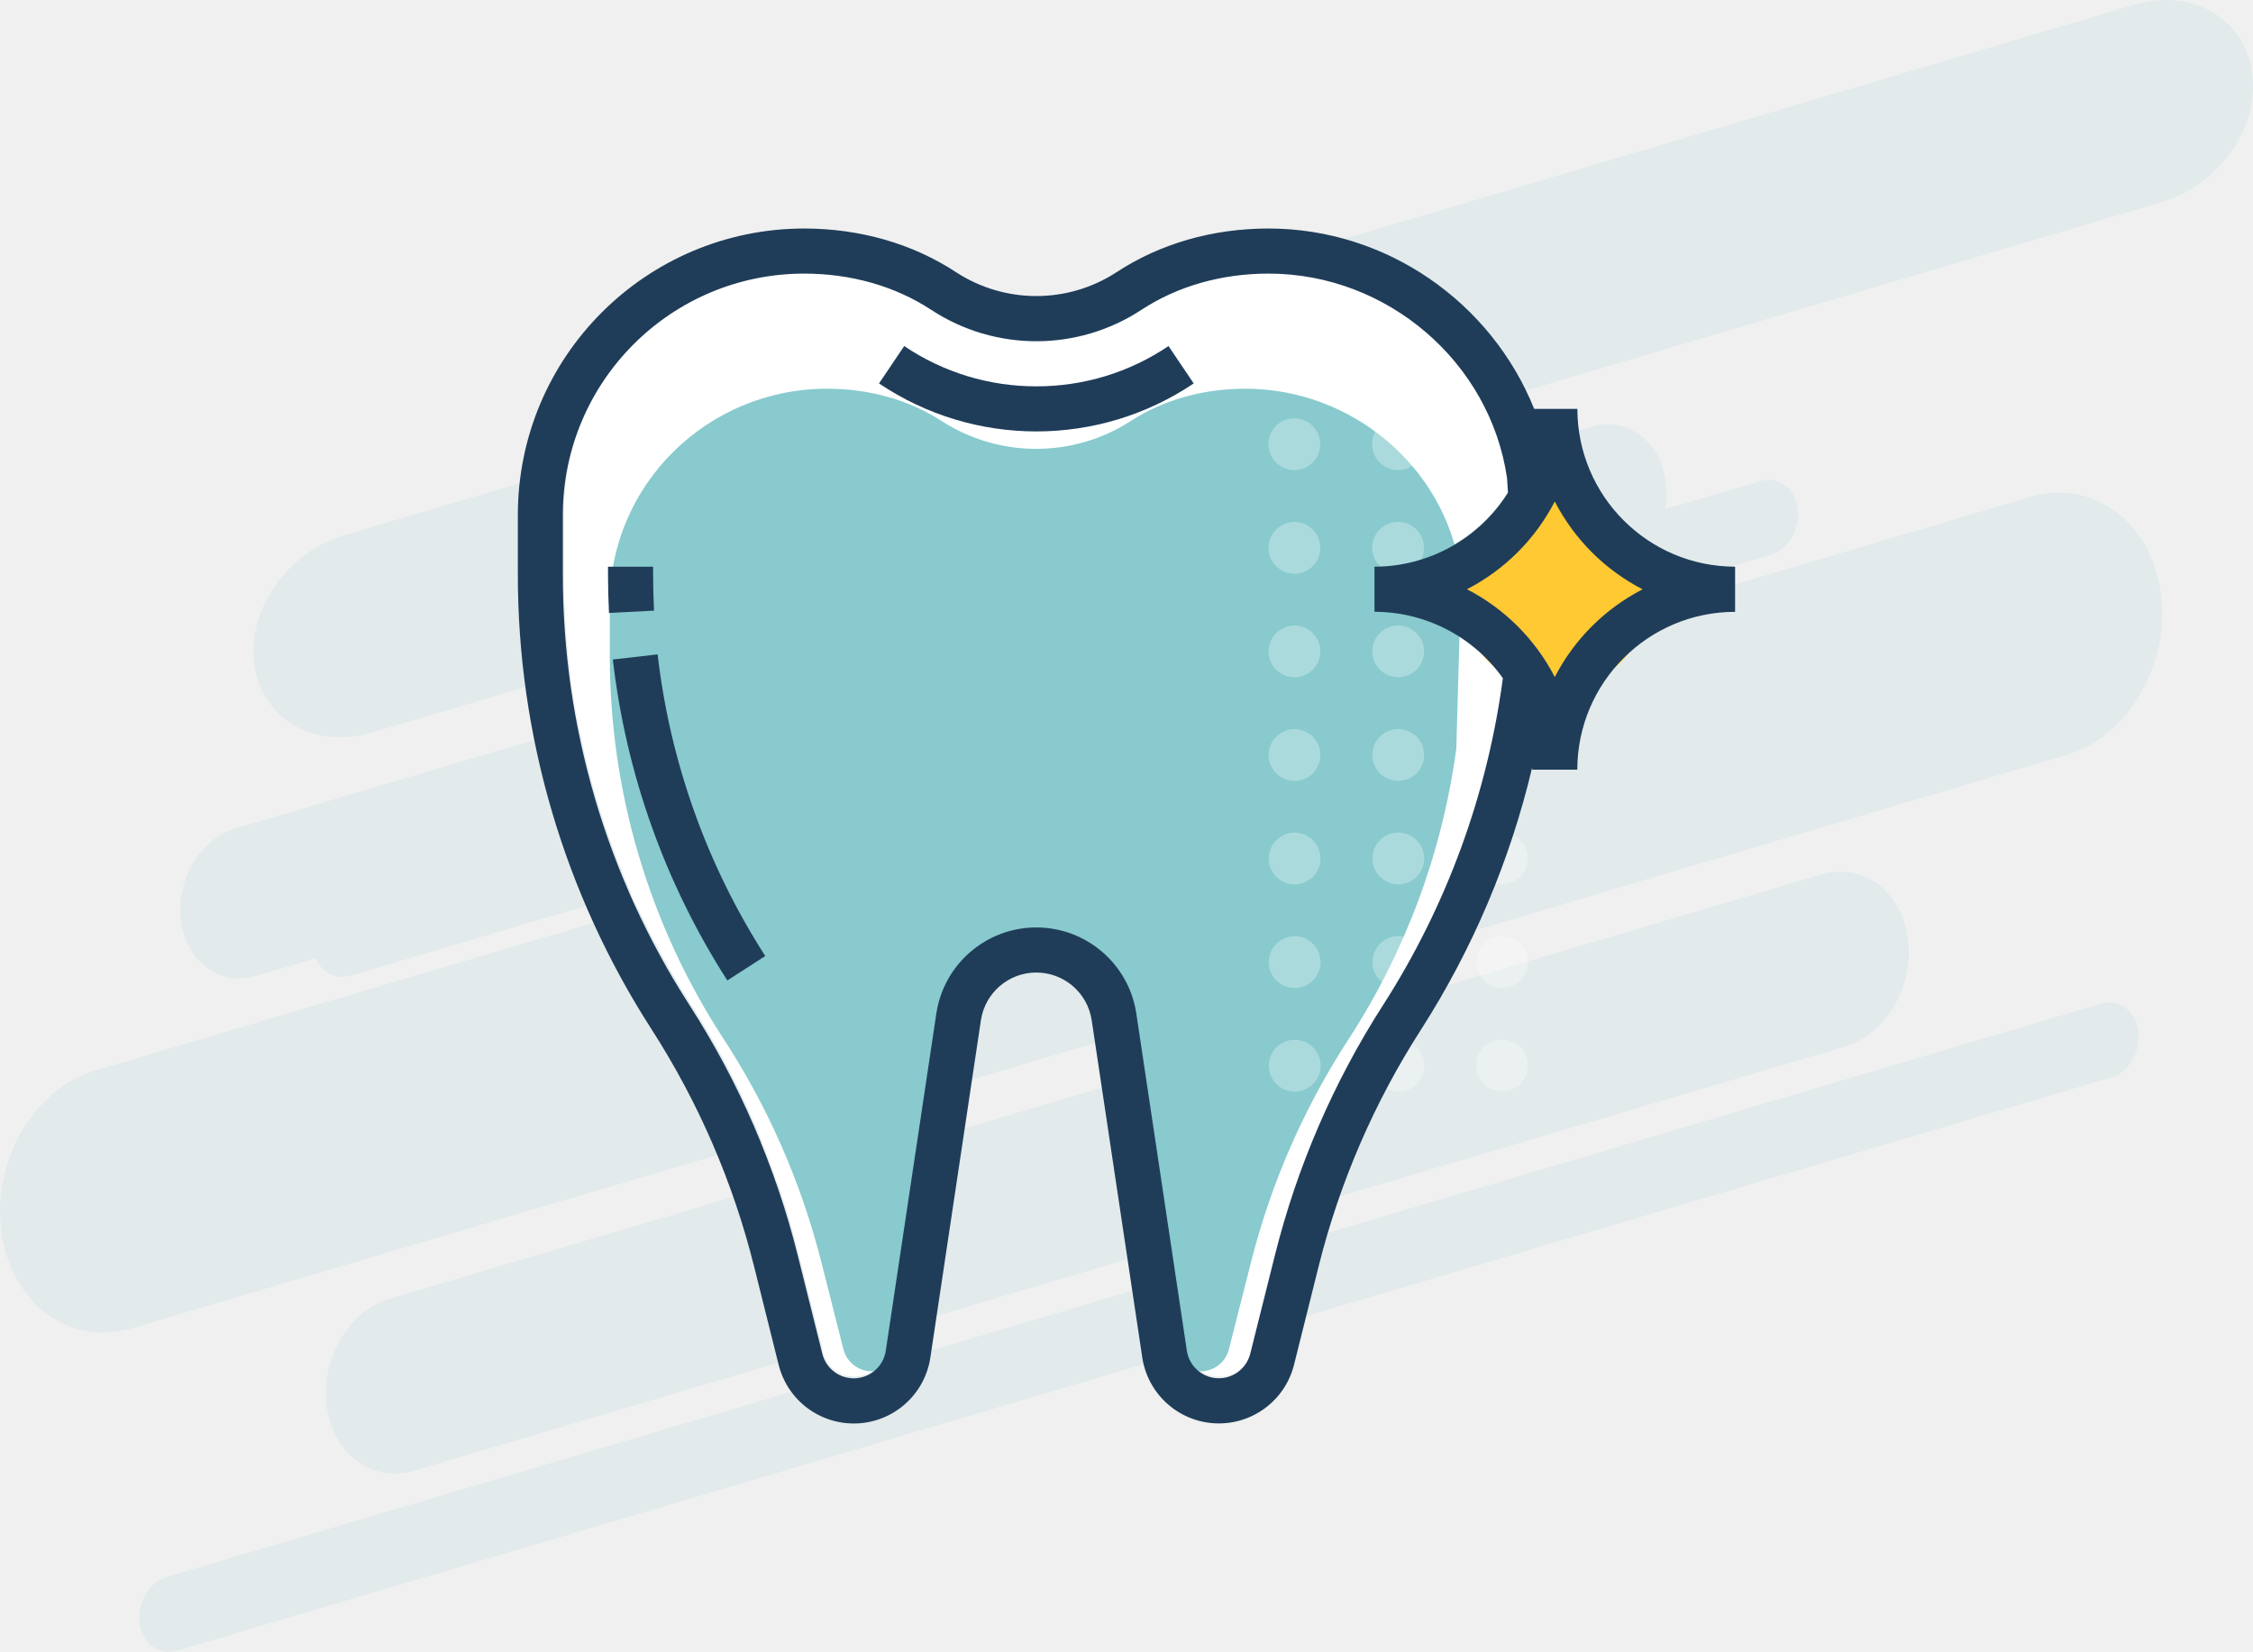
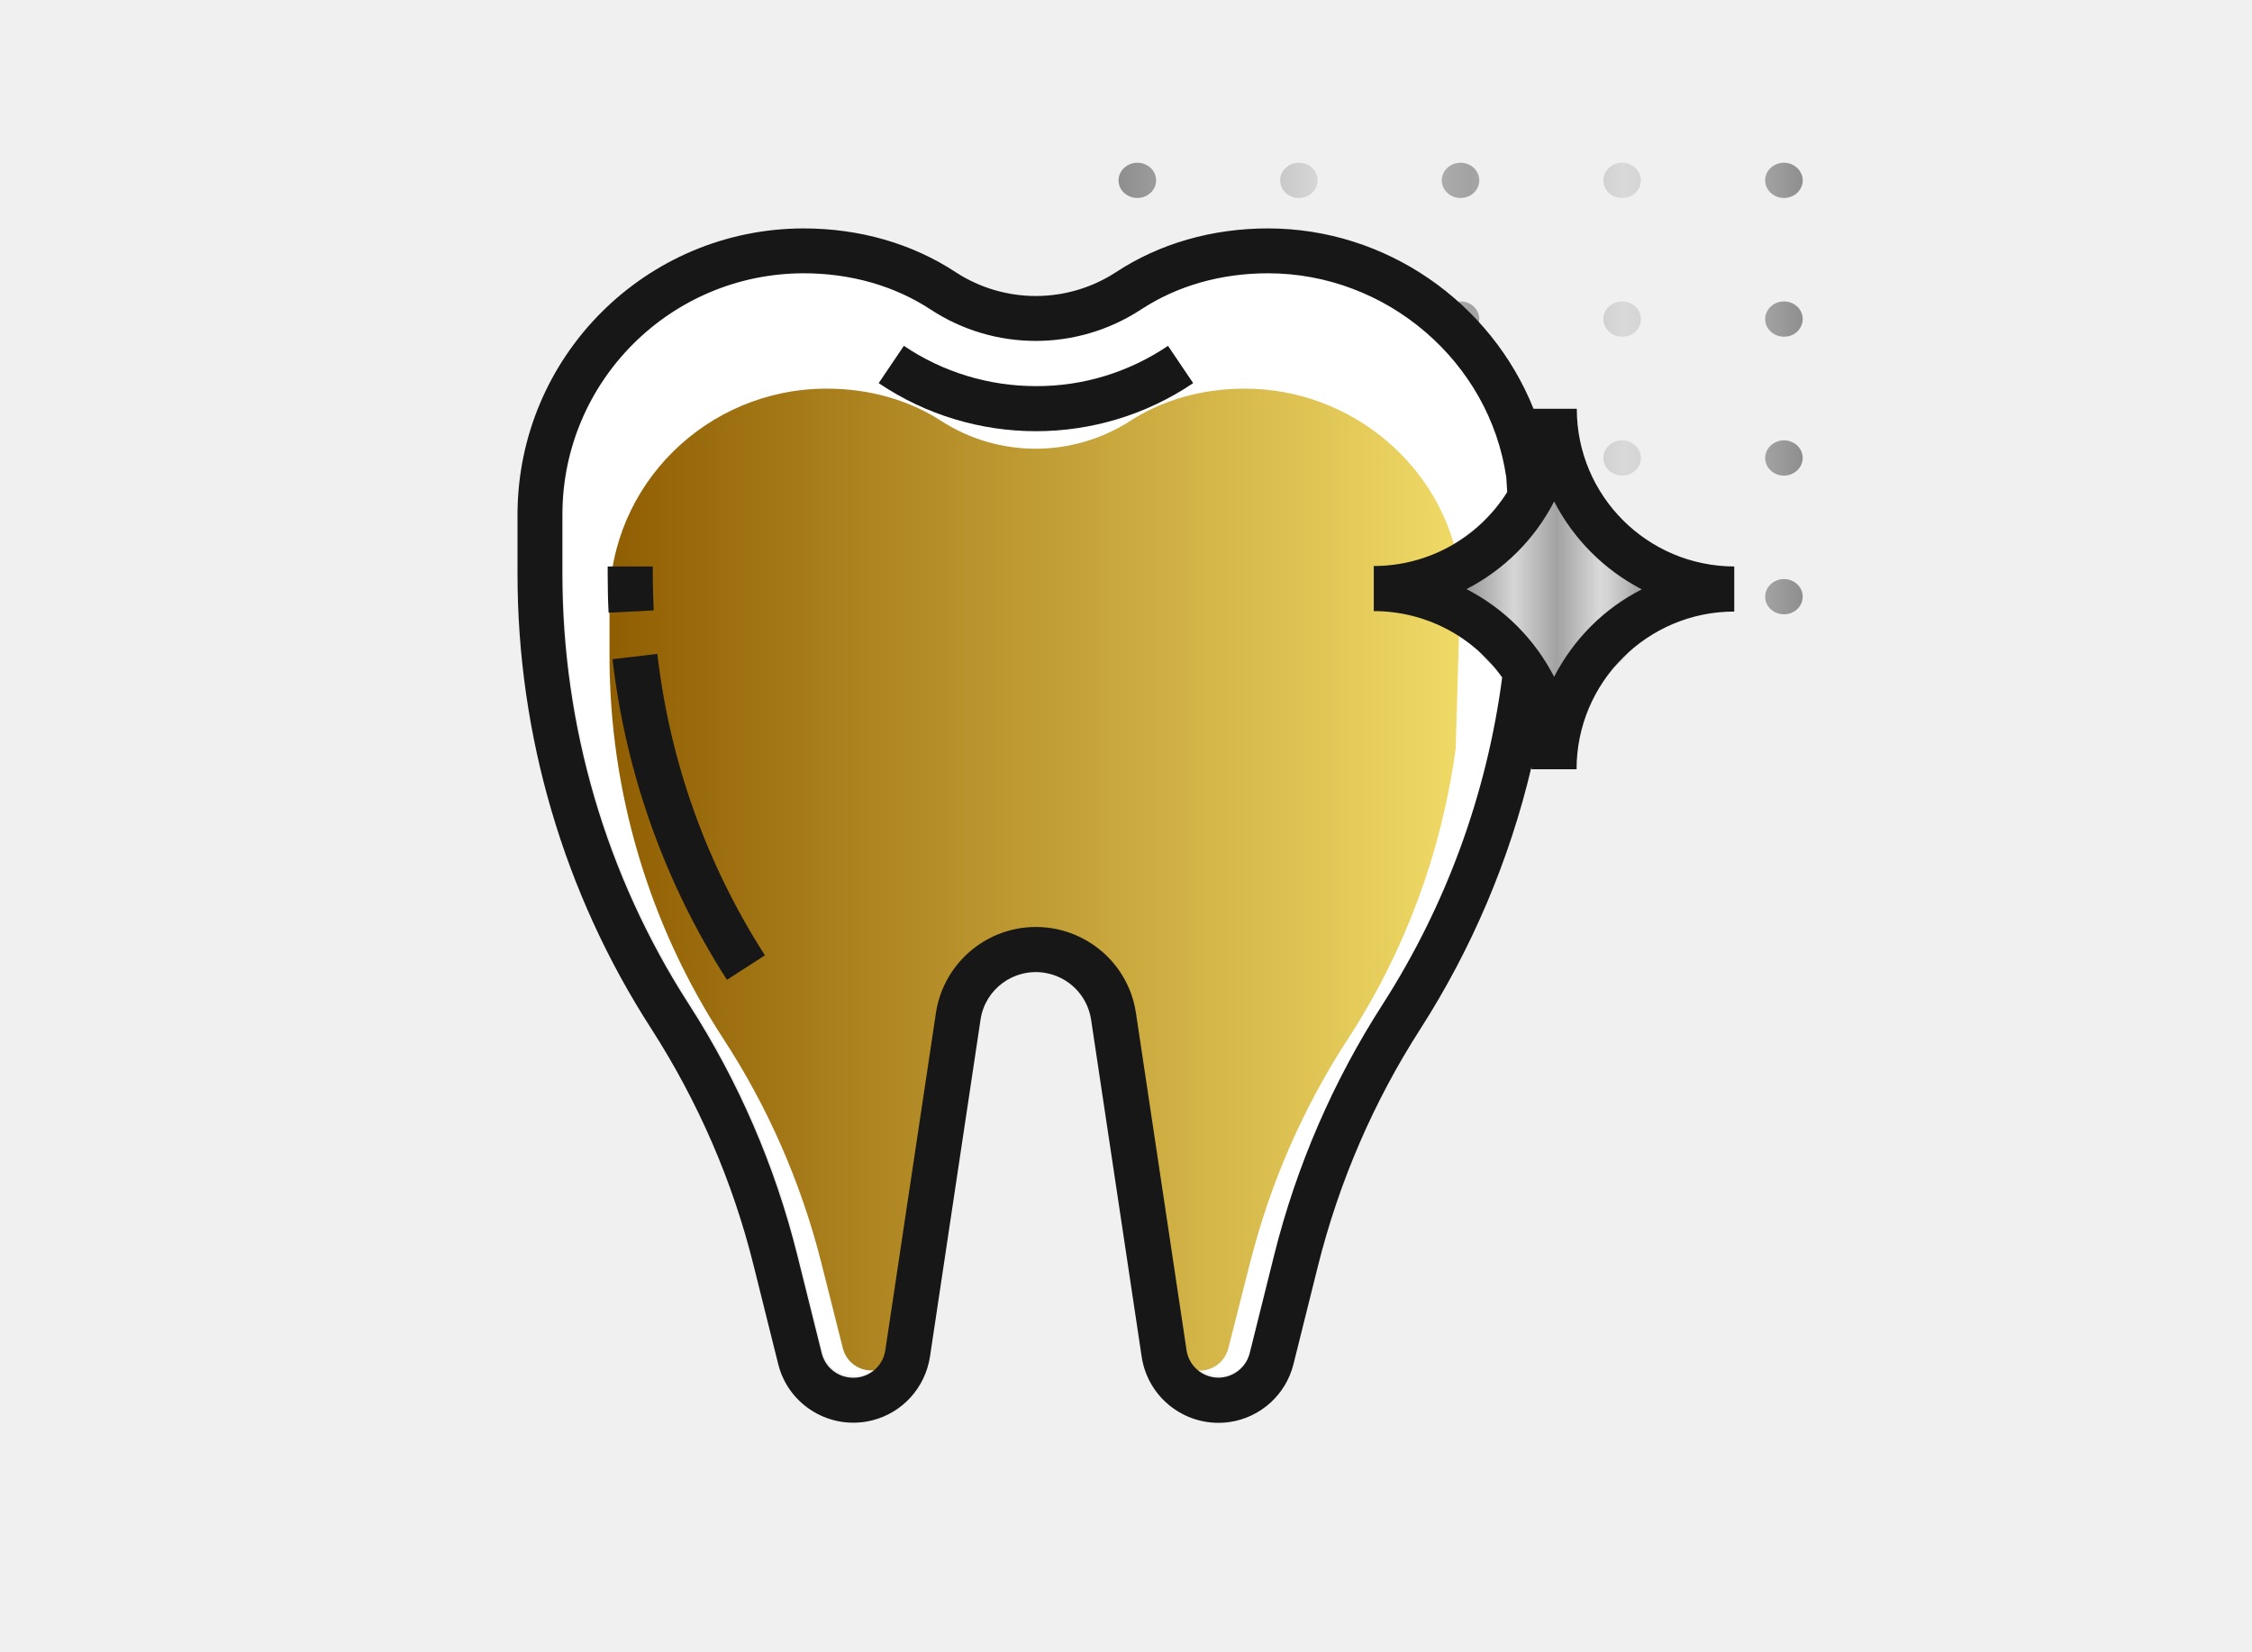
- <svg xmlns="http://www.w3.org/2000/svg" viewBox="0 0 983.93 721.38">
-   <defs>
-     <style>.cls-1{opacity:0.1;}.cls-2{fill:#61b9be;}.cls-3{fill:#fff;}.cls-4{fill:#88cace;}.cls-5{opacity:0.3;}.cls-6{fill:#ffc933;}.cls-7{fill:#1f3d59;}</style>
-   </defs>
-   <g id="Capa_2" data-name="Capa 2">
-     <g id="Capa_1-2" data-name="Capa 1">
-       <g class="cls-1">
-         <path class="cls-2" d="M886.68,217,41.87,467.4c-27.12,8-45.58,39.76-41.24,70.87h0c4.35,31.1,29.85,49.81,57,41.77L902.4,329.68c27.12-8,45.58-39.77,41.24-70.87h0C939.3,227.7,913.79,209,886.68,217Z" />
-         <path class="cls-2" d="M932.09,2.07,150.48,233.69c-25.09,7.44-42.73,32.76-39.41,56.56h0c3.32,23.79,26.35,37.06,51.44,29.62L944.12,88.24c25.08-7.43,42.73-32.75,39.41-56.55h0C980.2,7.9,957.17-5.37,932.09,2.07Z" />
-         <path class="cls-2" d="M111.64,426.24,703.9,250.72c15.5-4.59,26.05-22.72,23.57-40.5s-17.06-28.46-32.55-23.87L102.66,361.87c-15.5,4.59-26,22.72-23.57,40.5S96.15,430.83,111.64,426.24Z" />
-         <path class="cls-2" d="M795.26,381.91l-625,185.23c-18.08,5.36-30.39,26.51-27.49,47.25s19.89,33.21,38,27.85L805.74,457c18.08-5.36,30.39-26.51,27.5-47.25S813.34,376.56,795.26,381.91Z" />
-         <path class="cls-2" d="M153,426.08,773.31,242.25c7.75-2.29,13-11.36,11.78-20.24s-8.53-14.24-16.27-11.94L148.5,393.9c-7.75,2.3-13,11.36-11.78,20.25S145.24,428.38,153,426.08Z" />
-         <path class="cls-2" d="M257.68,487.23c-7.75,2.29-13,11.36-11.78,20.25s8.52,14.23,16.27,11.93l435.66-129.1c7.74-2.3,13-11.36,11.78-20.25s-8.53-14.23-16.28-11.94Z" />
-         <path class="cls-2" d="M917.57,438.3,72.76,688.66C65,691,59.74,700,61,708.91s8.52,14.23,16.27,11.93L922.06,470.49c7.75-2.3,13-11.37,11.78-20.25S925.31,436,917.57,438.3Z" />
-       </g>
-       <path class="cls-3" d="M604.51,438a366.86,366.86,0,0,0-47.38,109.55L546.4,590.41a14.13,14.13,0,0,1-27.68-1.34L496.64,441.81a44.16,44.16,0,0,0-87.33,0L387.23,589.07a14.14,14.14,0,0,1-27.71,1.34L348.8,547.54A366.11,366.11,0,0,0,301.43,438a347,347,0,0,1-55.2-188V224A105.44,105.44,0,0,1,351.55,118.71c20.57,0,39.78,5.49,55.57,15.86a83.66,83.66,0,0,0,91.69,0c15.8-10.37,35-15.86,55.59-15.86,51.94,0,96.75,38.7,104.14,89.24l.41,6.41a68.89,68.89,0,0,1-58.3,32.34v19.69a68.84,68.84,0,0,1,56.07,29A350,350,0,0,1,604.51,438Z" />
-       <path class="cls-4" d="M636,326.89a308.58,308.58,0,0,1-47,126.85,324.11,324.11,0,0,0-42.66,97.44l-9.67,38.13a12.75,12.75,0,0,1-24.93-1.19l-19.89-131a39.84,39.84,0,0,0-78.65,0l-19.89,131a12.77,12.77,0,0,1-24.95,1.19l-9.65-38.13a323.66,323.66,0,0,0-42.67-97.44,305.94,305.94,0,0,1-49.72-167.21v-23.1c0-51.65,42.55-93.68,94.86-93.68,18.52,0,35.83,4.88,50.05,14.11a76.18,76.18,0,0,0,82.58,0c14.23-9.23,31.54-14.11,50.06-14.11,46.78,0,87.14,34.43,93.79,79.37l.38,5.71" />
-       <g class="cls-5">
-         <path class="cls-3" d="M644.7,465.33A11.31,11.31,0,1,1,656,476.63,11.31,11.31,0,0,1,644.7,465.33Z" />
-         <path class="cls-3" d="M599.41,465.36a11.31,11.31,0,1,1,11.32,11.3A11.31,11.31,0,0,1,599.41,465.36Z" />
-         <path class="cls-3" d="M554.12,465.39a11.31,11.31,0,1,1,11.32,11.3A11.31,11.31,0,0,1,554.12,465.39Z" />
-         <path class="cls-3" d="M599.38,420.13a11.31,11.31,0,1,1,11.32,11.3A11.31,11.31,0,0,1,599.38,420.13Z" />
-         <path class="cls-3" d="M554.09,420.16a11.31,11.31,0,1,1,11.32,11.3A11.31,11.31,0,0,1,554.09,420.16Z" />
-         <path class="cls-3" d="M599.35,374.91a11.31,11.31,0,1,1,11.32,11.29A11.32,11.32,0,0,1,599.35,374.91Z" />
-         <path class="cls-3" d="M554.06,374.94a11.31,11.31,0,1,1,11.32,11.29A11.32,11.32,0,0,1,554.06,374.94Z" />
-         <path class="cls-3" d="M599.32,329.68A11.31,11.31,0,1,1,610.64,341,11.32,11.32,0,0,1,599.32,329.68Z" />
-         <circle class="cls-3" cx="565.34" cy="329.7" r="11.31" />
-         <path class="cls-3" d="M599.29,284.45a11.31,11.31,0,1,1,11.32,11.3A11.31,11.31,0,0,1,599.29,284.45Z" />
-         <path class="cls-3" d="M554,284.48a11.31,11.31,0,1,1,11.32,11.3A11.31,11.31,0,0,1,554,284.48Z" />
-         <path class="cls-3" d="M656,408.79a11.31,11.31,0,1,1-11.3,11.31A11.31,11.31,0,0,1,656,408.79Z" />
-         <circle class="cls-3" cx="655.95" cy="374.8" r="11.31" />
-         <circle class="cls-3" cx="655.92" cy="329.51" r="11.31" />
-         <circle class="cls-3" cx="655.89" cy="284.22" r="11.31" />
-         <path class="cls-3" d="M599.26,239.22a11.31,11.31,0,1,1,11.32,11.3A11.31,11.31,0,0,1,599.26,239.22Z" />
-         <path class="cls-3" d="M554,239.25a11.31,11.31,0,1,1,11.32,11.3A11.31,11.31,0,0,1,554,239.25Z" />
-         <path class="cls-3" d="M599.23,194a11.31,11.31,0,1,1,11.32,11.3A11.32,11.32,0,0,1,599.23,194Z" />
-         <path class="cls-3" d="M553.94,194a11.31,11.31,0,1,1,11.32,11.3A11.32,11.32,0,0,1,553.94,194Z" />
-         <path class="cls-3" d="M655.85,227.75a11.31,11.31,0,1,1-11.3,11.31A11.32,11.32,0,0,1,655.85,227.75Z" />
-         <path class="cls-3" d="M655.82,182.46a11.31,11.31,0,1,1-11.3,11.31A11.31,11.31,0,0,1,655.82,182.46Z" />
-       </g>
-       <ellipse class="cls-6" cx="679.02" cy="257.57" rx="41.73" ry="43.52" transform="translate(-8.1 22.45) rotate(-1.88)" />
-       <path class="cls-7" d="M285.22,250.77v-3.3H265.53v3.3c0,5.64.15,11.28.43,16.89l19.67-1C285.37,261.37,285.22,256.08,285.22,250.77Z" />
-       <path class="cls-7" d="M267.64,288a329.18,329.18,0,0,0,50,140.15l16.56-10.66a309.57,309.57,0,0,1-47-131.72Z" />
-       <path class="cls-7" d="M452.58,168.71a102.71,102.71,0,0,1-57.69-17.59l-11,16.32a123.08,123.08,0,0,0,137.42,0l-11-16.32A102.71,102.71,0,0,1,452.58,168.71Z" />
-       <path class="cls-7" d="M688.87,178.55H670c-18.64-46.38-64.29-78.76-116-78.76-24.42,0-47.38,6.61-66.4,19.09a64.17,64.17,0,0,1-70.05,0c-19-12.48-42-19.09-66.4-19.09a125.15,125.15,0,0,0-125,125v26A366.58,366.58,0,0,0,284.5,449.41a346.91,346.91,0,0,1,44.83,103.67L340.05,596a33.82,33.82,0,0,0,66.26-3.18L428.39,445.5a24.46,24.46,0,0,1,48.37,0l22.09,147.27A33.83,33.83,0,0,0,565.12,596l10.72-42.87a347,347,0,0,1,44.85-103.67,370.46,370.46,0,0,0,48.45-114.36c0,.35,0,.68,0,1h19.7a69,69,0,0,1,68.91-68.92V247.47A69,69,0,0,1,688.87,178.55ZM604.12,438.76a366.86,366.86,0,0,0-47.38,109.55L546,591.18a14.13,14.13,0,0,1-27.68-1.34L496.25,442.58a44.16,44.16,0,0,0-87.33,0L386.84,589.84a14.14,14.14,0,0,1-27.71,1.34l-10.72-42.87A366.11,366.11,0,0,0,301,438.76a347,347,0,0,1-55.2-188v-26A105.44,105.44,0,0,1,351.16,119.48c20.57,0,39.78,5.49,55.58,15.86a83.64,83.64,0,0,0,91.68,0c15.8-10.37,35-15.86,55.59-15.86,51.94,0,96.75,38.71,104.14,89.24l.41,6.41a68.89,68.89,0,0,1-58.3,32.34v19.69a68.83,68.83,0,0,1,56.07,29A349.83,349.83,0,0,1,604.12,438.76ZM679,295.66a89,89,0,0,0-38.35-38.34A89.1,89.1,0,0,0,679,219a89.1,89.1,0,0,0,38.35,38.35A89,89,0,0,0,679,295.66Z" />
-     </g>
-   </g>
+ <svg xmlns="http://www.w3.org/2000/svg" version="1.1" id="Capa_1" x="0px" y="0px" viewBox="0 0 983.9 721.4" style="enable-background:new 0 0 983.9 721.4;" xml:space="preserve">
+   <style type="text/css">
+ 	.st0{fill:url(#SVGID_1_);}
+ 	.st1{fill:#FFFFFF;}
+ 	.st2{fill:url(#SVGID_2_);}
+ 	.st3{fill:url(#SVGID_3_);}
+ 	.st4{fill:#171717;}
+ </style>
+   <linearGradient id="SVGID_1_" gradientUnits="userSpaceOnUse" x1="488.628" y1="169.75" x2="787.572" y2="169.75">
+     <stop offset="0" style="stop-color:#8E8E8E" />
+     <stop offset="0.29" style="stop-color:#D6D6D6" />
+     <stop offset="0.515" style="stop-color:#A2A2A2" />
+     <stop offset="0.739" style="stop-color:#D9D9D9" />
+     <stop offset="0.791" style="stop-color:#D1D1D1" />
+     <stop offset="0.872" style="stop-color:#BCBCBC" />
+     <stop offset="0.969" style="stop-color:#9A9A9A" />
+     <stop offset="1" style="stop-color:#8E8E8E" />
+   </linearGradient>
+   <path class="st0" d="M779.4,86.5c-4.5,0-8.2-3.5-8.2-7.7c0-4.3,3.7-7.7,8.2-7.7c4.5,0,8.2,3.5,8.2,7.7  C787.6,83.1,783.9,86.5,779.4,86.5z M716.9,78.8c0-4.3-3.7-7.7-8.2-7.7c-4.5,0-8.2,3.5-8.2,7.7c0,4.3,3.7,7.7,8.2,7.7  C713.3,86.5,716.9,83.1,716.9,78.8z M646.3,78.8c0-4.3-3.7-7.7-8.2-7.7s-8.2,3.5-8.2,7.7c0,4.3,3.7,7.7,8.2,7.7  S646.3,83.1,646.3,78.8z M575.7,78.8c0-4.3-3.7-7.7-8.2-7.7s-8.2,3.5-8.2,7.7c0,4.3,3.7,7.7,8.2,7.7S575.7,83.1,575.7,78.8z   M505.1,78.8c0-4.3-3.7-7.7-8.2-7.7c-4.5,0-8.2,3.5-8.2,7.7c0,4.3,3.7,7.7,8.2,7.7C501.4,86.5,505.1,83.1,505.1,78.8z M787.6,139.4  c0-4.3-3.7-7.7-8.2-7.7c-4.5,0-8.2,3.5-8.2,7.7c0,4.3,3.7,7.7,8.2,7.7C783.9,147.2,787.6,143.7,787.6,139.4z M716.9,139.4  c0-4.3-3.7-7.7-8.2-7.7c-4.5,0-8.2,3.5-8.2,7.7c0,4.3,3.7,7.7,8.2,7.7C713.3,147.2,716.9,143.7,716.9,139.4z M646.3,139.4  c0-4.3-3.7-7.7-8.2-7.7s-8.2,3.5-8.2,7.7c0,4.3,3.7,7.7,8.2,7.7S646.3,143.7,646.3,139.4z M575.7,139.4c0-4.3-3.7-7.7-8.2-7.7  s-8.2,3.5-8.2,7.7c0,4.3,3.7,7.7,8.2,7.7S575.7,143.7,575.7,139.4z M505.1,139.4c0-4.3-3.7-7.7-8.2-7.7c-4.5,0-8.2,3.5-8.2,7.7  c0,4.3,3.7,7.7,8.2,7.7C501.4,147.2,505.1,143.7,505.1,139.4z M787.6,200.1c0-4.3-3.7-7.7-8.2-7.7c-4.5,0-8.2,3.5-8.2,7.7  c0,4.3,3.7,7.7,8.2,7.7C783.9,207.8,787.6,204.3,787.6,200.1z M716.9,200.1c0-4.3-3.7-7.7-8.2-7.7c-4.5,0-8.2,3.5-8.2,7.7  c0,4.3,3.7,7.7,8.2,7.7C713.3,207.8,716.9,204.3,716.9,200.1z M646.3,200.1c0-4.3-3.7-7.7-8.2-7.7s-8.2,3.5-8.2,7.7  c0,4.3,3.7,7.7,8.2,7.7S646.3,204.3,646.3,200.1z M575.7,200.1c0-4.3-3.7-7.7-8.2-7.7s-8.2,3.5-8.2,7.7c0,4.3,3.7,7.7,8.2,7.7  S575.7,204.3,575.7,200.1z M505.1,200.1c0-4.3-3.7-7.7-8.2-7.7c-4.5,0-8.2,3.5-8.2,7.7c0,4.3,3.7,7.7,8.2,7.7  C501.4,207.8,505.1,204.3,505.1,200.1z M787.6,260.7c0-4.3-3.7-7.7-8.2-7.7c-4.5,0-8.2,3.5-8.2,7.7c0,4.3,3.7,7.7,8.2,7.7  C783.9,268.4,787.6,265,787.6,260.7z M716.9,260.7c0-4.3-3.7-7.7-8.2-7.7c-4.5,0-8.2,3.5-8.2,7.7c0,4.3,3.7,7.7,8.2,7.7  C713.3,268.4,716.9,265,716.9,260.7z M646.3,260.7c0-4.3-3.7-7.7-8.2-7.7s-8.2,3.5-8.2,7.7c0,4.3,3.7,7.7,8.2,7.7  S646.3,265,646.3,260.7z M575.7,260.7c0-4.3-3.7-7.7-8.2-7.7s-8.2,3.5-8.2,7.7c0,4.3,3.7,7.7,8.2,7.7S575.7,265,575.7,260.7z   M505.1,260.7c0-4.3-3.7-7.7-8.2-7.7c-4.5,0-8.2,3.5-8.2,7.7c0,4.3,3.7,7.7,8.2,7.7C501.4,268.4,505.1,265,505.1,260.7z" />
+   <path class="st1" d="M604.5,438c-21.7,33.7-37.7,70.7-47.4,109.5l-10.7,42.9c-1.9,7.6-9.6,12.2-17.1,10.3c-5.5-1.4-9.7-6-10.5-11.6  l-22.1-147.3c-3.6-24.1-26.1-40.7-50.3-37.1c-19.1,2.9-34.2,17.9-37.1,37.1l-22.1,147.3c-1.1,7.7-8.3,13.1-16.1,11.9  c-5.7-0.8-10.3-5-11.7-10.6l-10.7-42.9C339,508.6,323,471.6,301.3,438c-36.1-56.1-55.2-121.3-55.2-188v-26  c0.1-58.1,47.2-105.2,105.3-105.3c20.6,0,39.8,5.5,55.6,15.9c27.8,18.2,63.8,18.2,91.7,0c15.8-10.4,35-15.9,55.6-15.9  c51.9,0,96.8,38.7,104.1,89.2l0.4,6.4c-12.6,20.1-34.6,32.3-58.3,32.3v19.7c22.3,0,43.2,10.8,56.1,29  C650,346.2,632.1,394.9,604.5,438z" />
+   <linearGradient id="SVGID_2_" gradientUnits="userSpaceOnUse" x1="266.3" y1="336.688" x2="638.1" y2="336.688" gradientTransform="matrix(1 0 0 -1 0 721)">
+     <stop offset="0" style="stop-color:#905E02" />
+     <stop offset="1" style="stop-color:#F0DA66" />
+   </linearGradient>
+   <path class="st2" d="M636,326.9c-6.1,45.2-22.1,88.6-47,126.9c-19.5,29.9-33.9,62.8-42.7,97.4l-9.7,38.1c-1.8,6.8-8.7,10.9-15.5,9.1  c-4.9-1.3-8.6-5.3-9.4-10.3l-19.9-131c-3.5-21.7-24-36.5-45.7-32.9c-16.9,2.7-30.2,16-32.9,32.9l-19.9,131  c-1.1,7-7.7,11.7-14.7,10.5c-5-0.8-9-4.5-10.3-9.3l-9.6-38.1c-8.8-34.6-23.2-67.5-42.7-97.4c-32.4-49.7-49.7-107.8-49.7-167.2v-23.1  c0-51.6,42.5-93.7,94.9-93.7c18.5,0,35.8,4.9,50,14.1c25.1,16.2,57.4,16.2,82.6,0c14.2-9.2,31.5-14.1,50.1-14.1  c46.8,0,87.1,34.4,93.8,79.4l0.4,5.7" />
+   <linearGradient id="SVGID_3_" gradientUnits="userSpaceOnUse" x1="637.274" y1="463.4" x2="720.726" y2="463.4" gradientTransform="matrix(1 0 0 -1 0 721)">
+     <stop offset="0" style="stop-color:#8E8E8E" />
+     <stop offset="0.29" style="stop-color:#D6D6D6" />
+     <stop offset="0.515" style="stop-color:#A2A2A2" />
+     <stop offset="0.739" style="stop-color:#D9D9D9" />
+     <stop offset="0.791" style="stop-color:#D1D1D1" />
+     <stop offset="0.872" style="stop-color:#BCBCBC" />
+     <stop offset="0.969" style="stop-color:#9A9A9A" />
+     <stop offset="1" style="stop-color:#8E8E8E" />
+   </linearGradient>
+   <path class="st3" d="M677.6,214.1c23-0.8,42.3,18.1,43.1,42.1s-17.2,44.1-40.3,44.9c-23,0.8-42.3-18.1-43.1-42.1  S654.5,214.9,677.6,214.1z" />
+   <path class="st4" d="M285.2,250.8v-3.3h-19.7v3.3c0,5.6,0.1,11.3,0.4,16.9l19.7-1C285.4,261.4,285.2,256.1,285.2,250.8z" />
+   <path class="st4" d="M267.6,288c5.8,49.9,22.9,97.9,50,140.1l16.6-10.7c-25.5-39.7-41.6-84.8-47-131.7L267.6,288z" />
+   <path class="st4" d="M452.6,168.7c-20.6,0-40.7-6.1-57.7-17.6l-11,16.3c41.5,28,95.9,28,137.4,0l-11-16.3  C493.3,162.6,473.2,168.8,452.6,168.7z" />
+   <path class="st4" d="M688.9,178.6H670c-18.6-46.4-64.3-78.8-116-78.8c-24.4,0-47.4,6.6-66.4,19.1c-21.3,13.9-48.8,13.9-70.1,0  c-19-12.5-42-19.1-66.4-19.1c-69,0.1-124.9,56-125,125v26c0,70.4,20.2,139.4,58.4,198.6c20.5,31.9,35.7,66.9,44.8,103.7L340,596  c4.5,18.1,22.9,29.1,41,24.6c13.3-3.3,23.2-14.3,25.3-27.8l22.1-147.3c2-13.4,14.5-22.5,27.8-20.5c10.6,1.6,18.9,9.9,20.5,20.5  l22.1,147.3c2.8,18.5,20,31.2,38.5,28.5c13.5-2,24.5-12,27.8-25.2l10.7-42.9c9.2-36.8,24.3-71.8,44.8-103.7  c22.5-35.1,38.9-73.8,48.5-114.4c0,0.4,0,0.7,0,1h19.7c0-38,30.9-68.9,68.9-68.9v-19.7C719.7,247.4,688.9,216.6,688.9,178.6z   M604.1,438.8c-21.7,33.7-37.7,70.7-47.4,109.5L546,591.2c-1.9,7.6-9.6,12.2-17.1,10.3c-5.5-1.4-9.7-6-10.5-11.6l-22.1-147.3  c-3.6-24.1-26.1-40.7-50.3-37.1c-19.1,2.9-34.2,17.9-37.1,37.1l-22.1,147.3c-1.1,7.7-8.3,13.1-16.1,11.9c-5.7-0.8-10.3-5-11.7-10.6  l-10.7-42.9c-9.7-38.9-25.7-75.9-47.4-109.6c-36.1-56.1-55.2-121.3-55.2-188v-26c0.1-58.1,47.2-105.2,105.4-105.3  c20.6,0,39.8,5.5,55.6,15.9c27.8,18.2,63.8,18.2,91.7,0c15.8-10.4,35-15.9,55.6-15.9c51.9,0,96.8,38.7,104.1,89.2l0.4,6.4  c-12.6,20.1-34.6,32.3-58.3,32.3V267c22.3,0,43.2,10.8,56.1,29C649.6,346.9,631.8,395.6,604.1,438.8z M679,295.7  c-8.5-16.5-21.9-29.9-38.3-38.3c16.5-8.5,29.9-21.9,38.3-38.3c8.5,16.5,21.9,29.9,38.3,38.4C700.9,265.8,687.5,279.2,679,295.7z" />
</svg>
